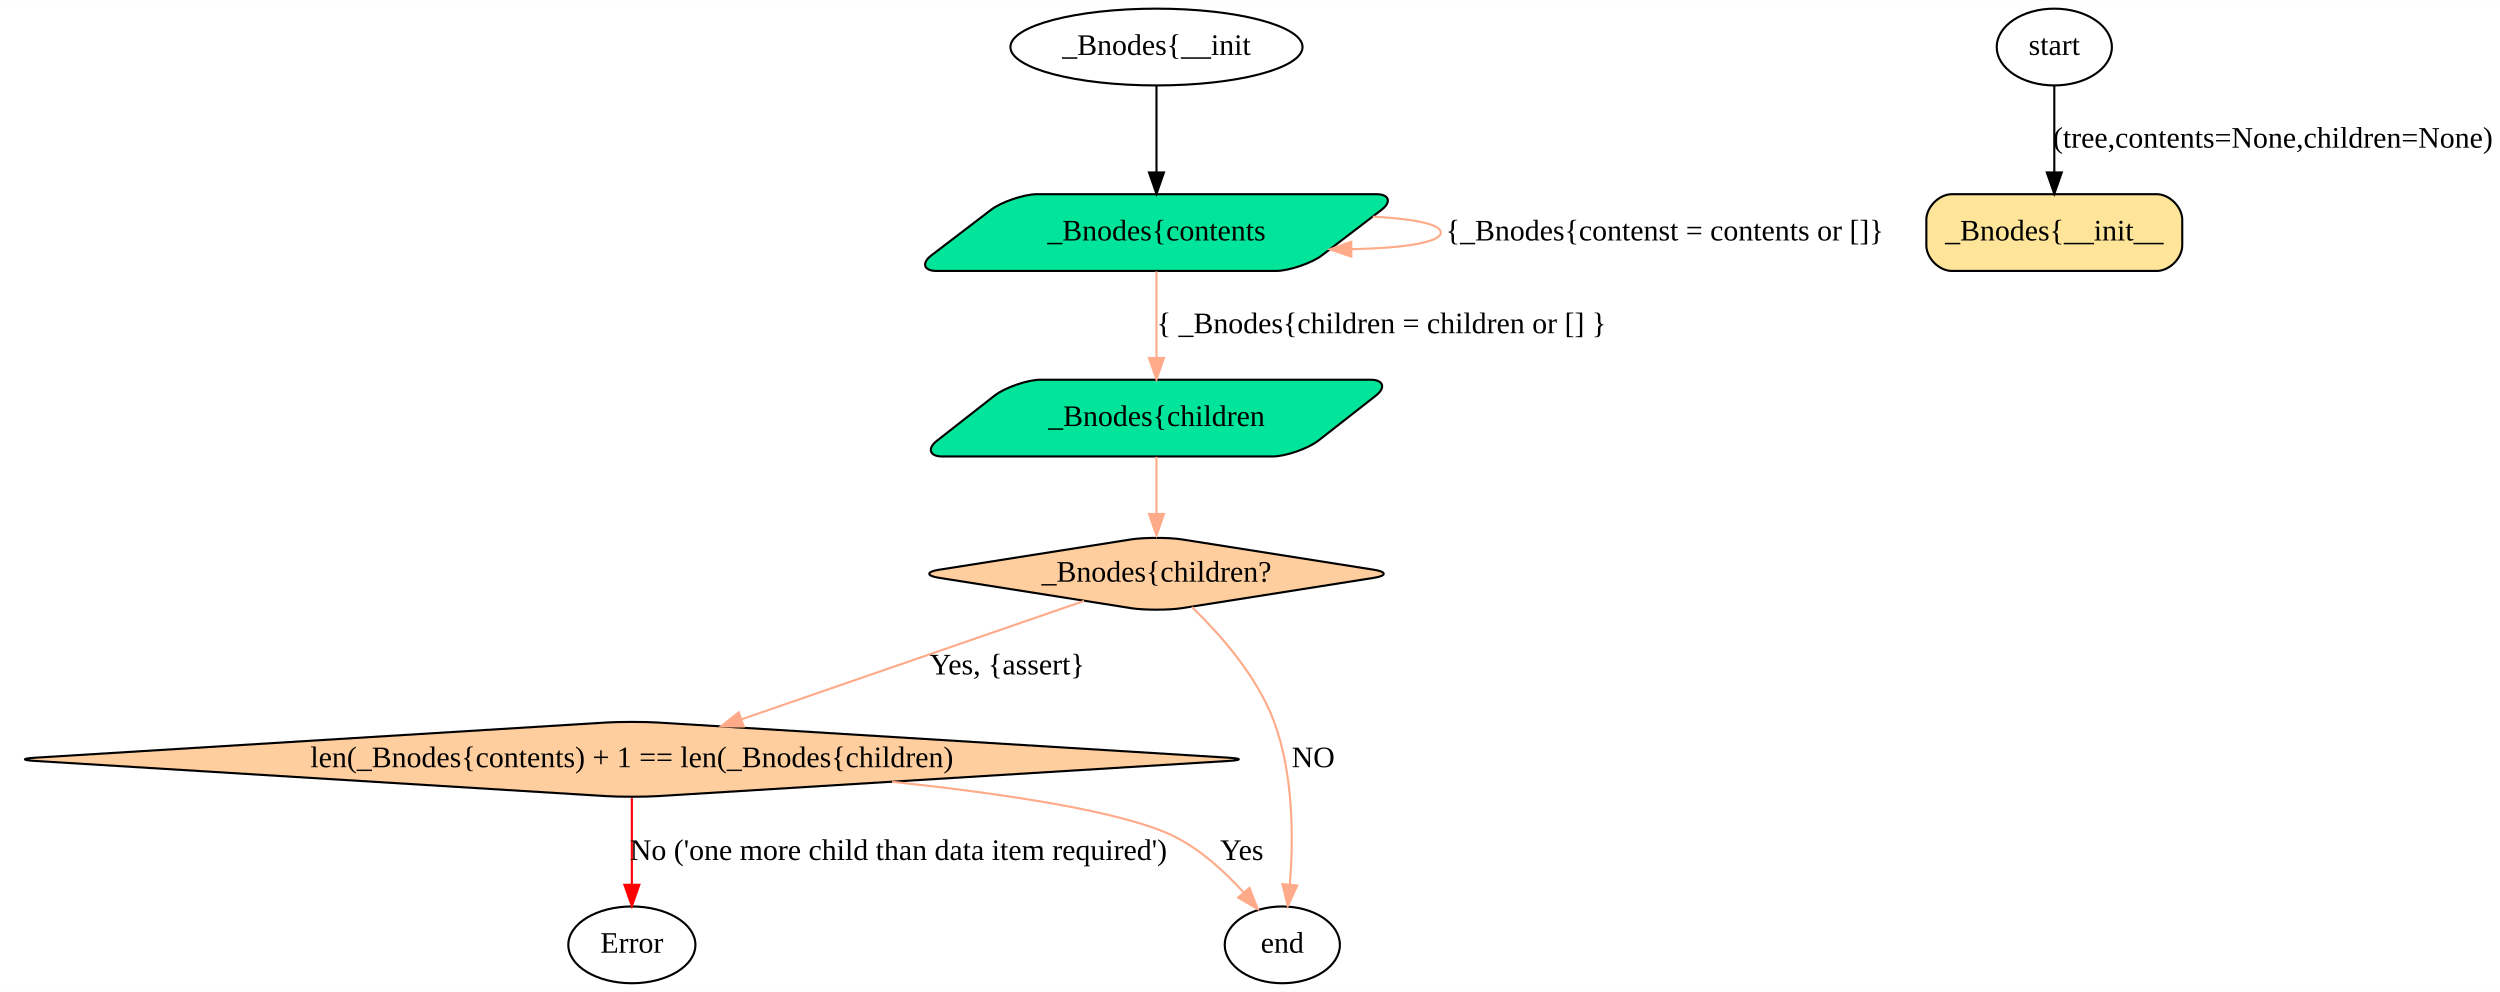
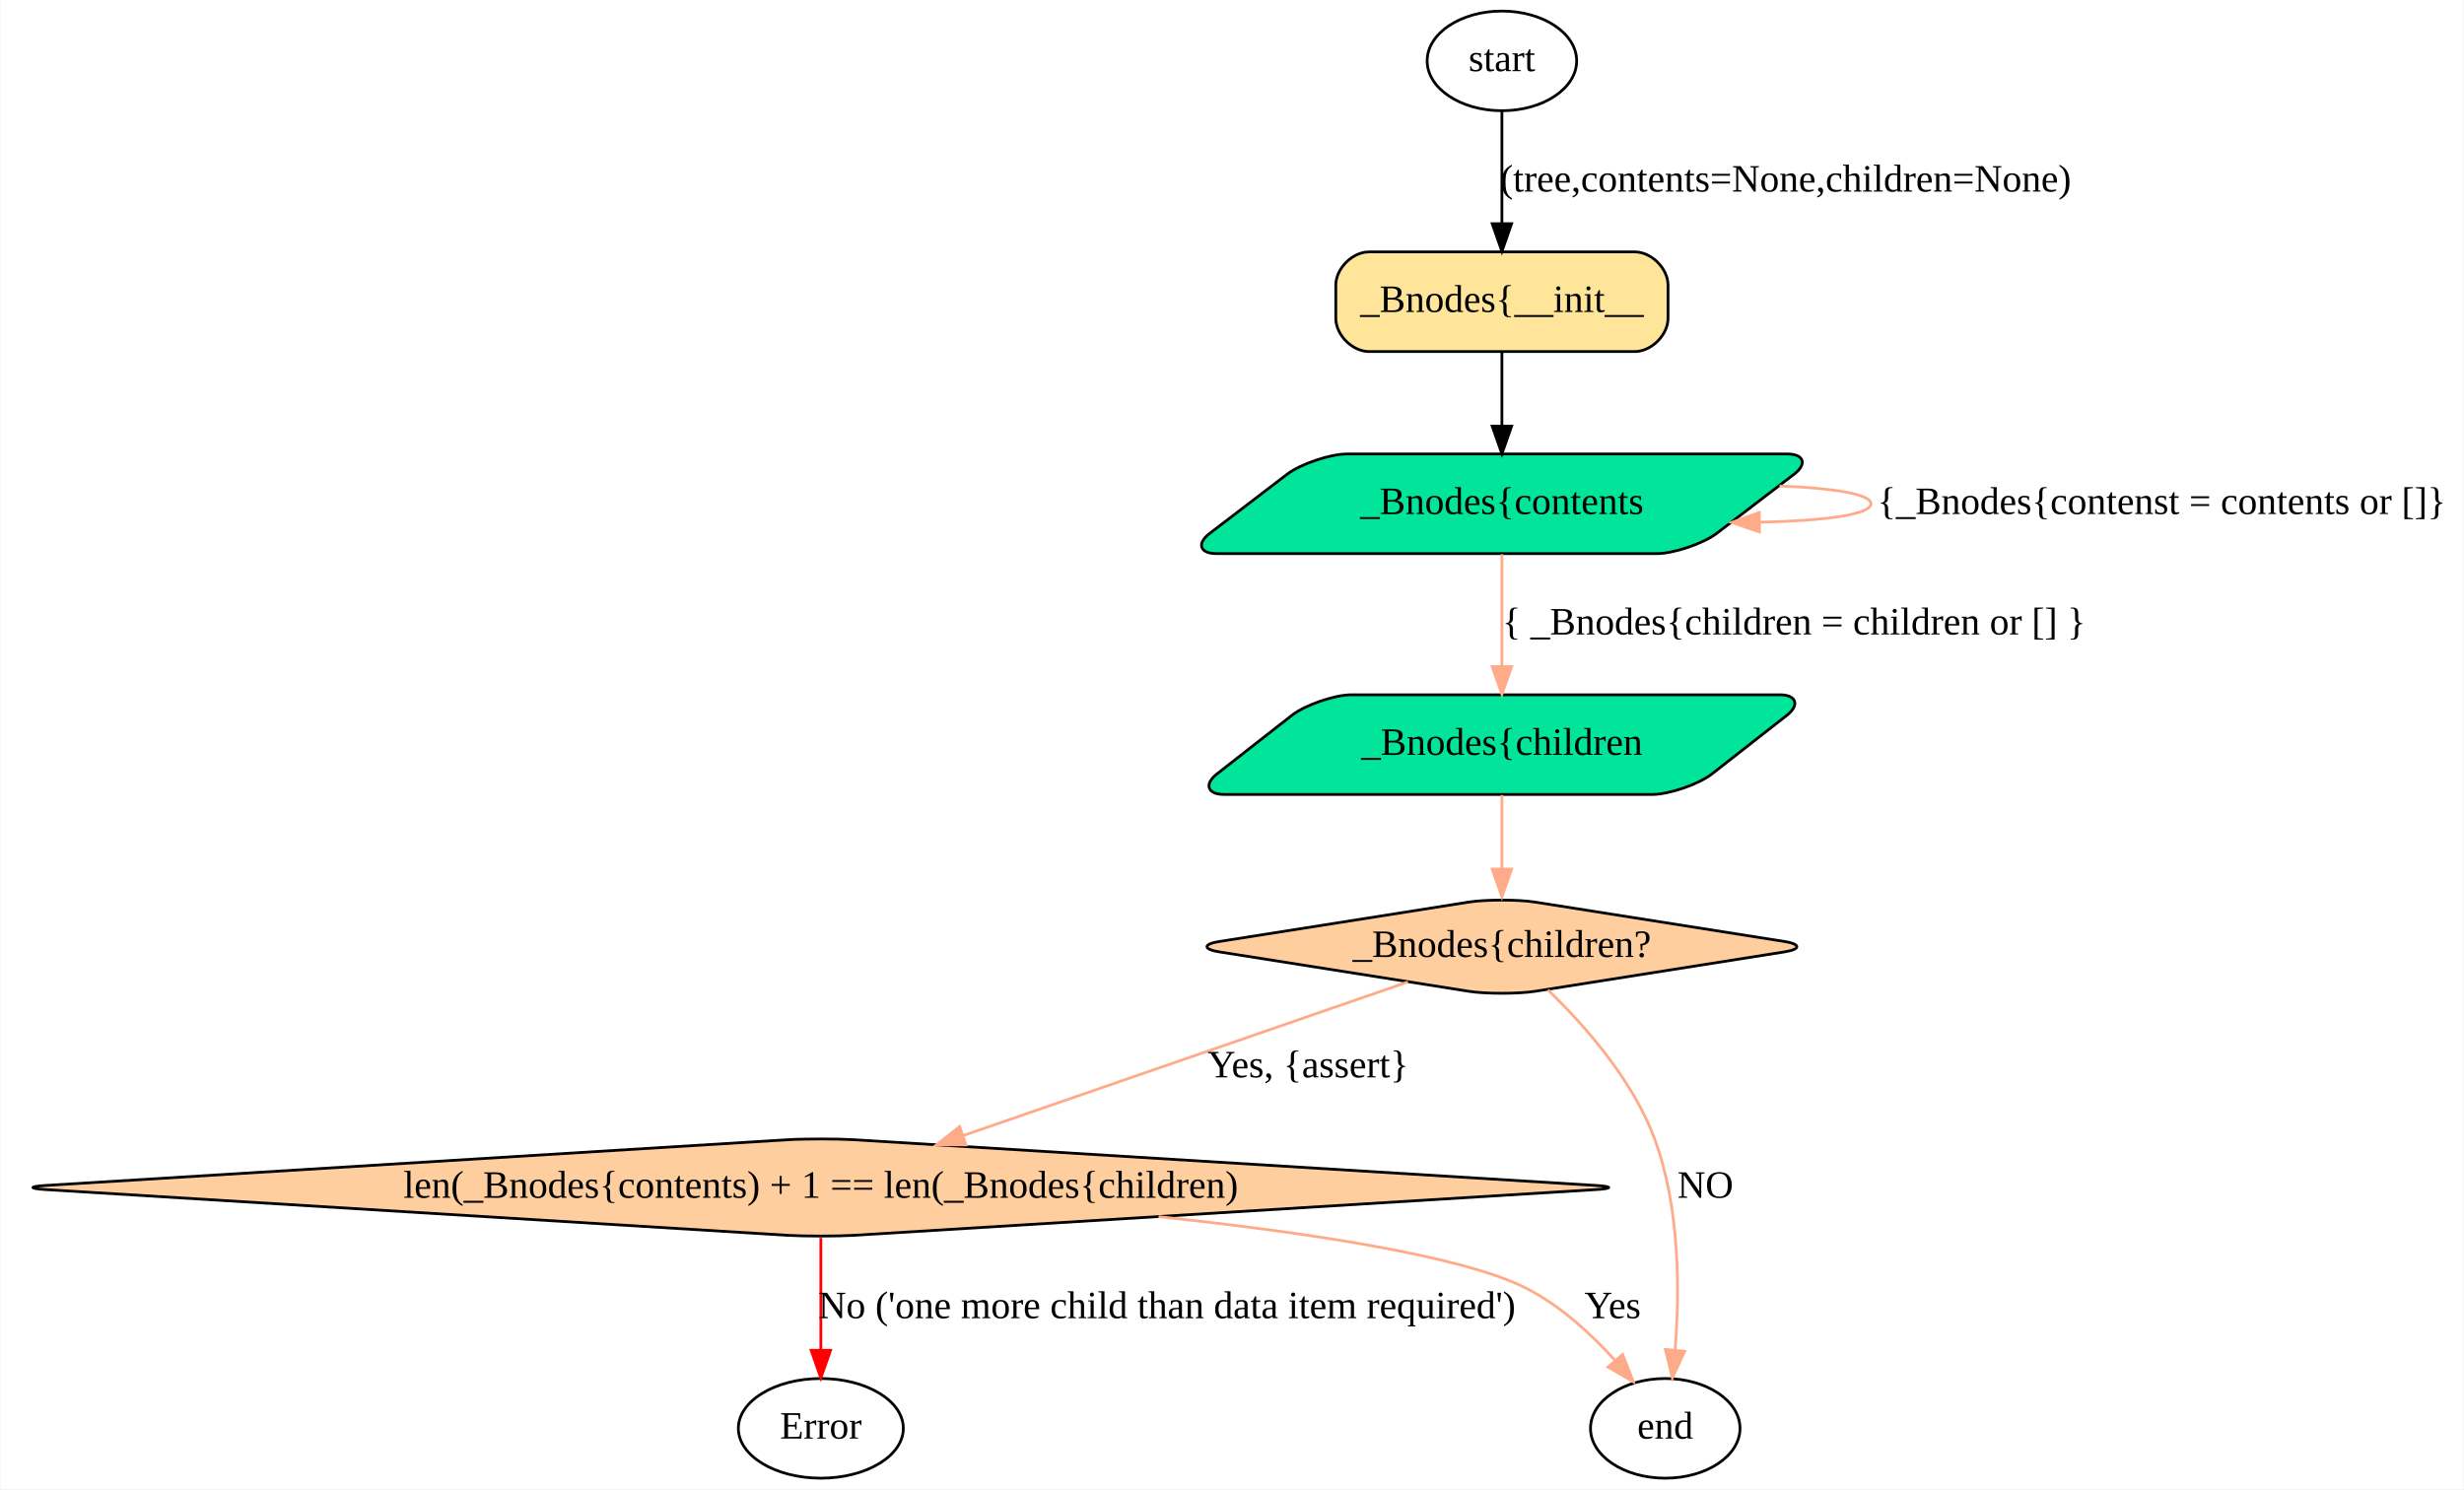
- <svg xmlns="http://www.w3.org/2000/svg" width="1172pt" height="465pt" viewBox="0.00 0.00 1172.29 465.00">
-   <g id="graph0" class="graph" transform="scale(1 1) rotate(0) translate(4 461)">
-     <polygon fill="white" stroke="none" points="-4,4 -4,-461 1168.29,-461 1168.29,4 -4,4" />
+ <svg xmlns="http://www.w3.org/2000/svg" width="890pt" height="538pt" viewBox="0.00 0.00 889.60 538.00">
+   <g id="graph0" class="graph" transform="scale(1 1) rotate(0) translate(4 534)">
+     <polygon fill="white" stroke="none" points="-4,4 -4,-534 885.598,-534 885.598,4 -4,4" />
    <g id="node1" class="node">
      <path fill="#00e599" stroke="black" d="M641.404,-370C641.404,-370 482.287,-370 482.287,-370 476.287,-370 465.52,-366.357 460.752,-362.713 460.752,-362.713 432.715,-341.287 432.715,-341.287 427.948,-337.643 429.18,-334 435.18,-334 435.18,-334 594.297,-334 594.297,-334 600.297,-334 611.064,-337.643 615.832,-341.287 615.832,-341.287 643.869,-362.713 643.869,-362.713 648.636,-366.357 647.404,-370 641.404,-370" />
      <text text-anchor="middle" x="538.292" y="-348.3" font-family="Times New Roman,serif" font-size="14.00">_Bnodes{contents</text>
    </g>
    <g id="edge3" class="edge">
-       <path fill="none" stroke="#ffaa88" d="M639.721,-359.457C658.441,-358.526 671.598,-356.04 671.598,-352 671.598,-347.278 653.621,-344.679 629.796,-344.205" />
-       <polygon fill="#ffaa88" stroke="#ffaa88" points="629.672,-340.704 619.646,-344.129 629.62,-347.703 629.672,-340.704" />
+       <path fill="none" stroke="#ffaa88" d="M638.574,-358.438C657.901,-357.679 671.598,-355.533 671.598,-352 671.598,-348.047 654.454,-345.83 631.461,-345.35" />
+       <polygon fill="#ffaa88" stroke="#ffaa88" points="631.316,-341.848 621.282,-345.25 631.248,-348.848 631.316,-341.848" />
      <text text-anchor="middle" x="776.598" y="-348.3" font-family="Times New Roman,serif" font-size="14.00">{_Bnodes{contenst = contents or []}</text>
    </g>
    <g id="node2" class="node">
      <path fill="#00e599" stroke="black" d="M638.686,-283C638.686,-283 483.893,-283 483.893,-283 477.893,-283 467.168,-279.302 462.443,-275.604 462.443,-275.604 435.348,-254.396 435.348,-254.396 430.623,-250.698 431.898,-247 437.898,-247 437.898,-247 592.692,-247 592.692,-247 598.692,-247 609.416,-250.698 614.141,-254.396 614.141,-254.396 641.236,-275.604 641.236,-275.604 645.961,-279.302 644.686,-283 638.686,-283" />
      <text text-anchor="middle" x="538.292" y="-261.3" font-family="Times New Roman,serif" font-size="14.00">_Bnodes{children</text>
    </g>
    <g id="edge4" class="edge">
      <path fill="none" stroke="#ffaa88" d="M538.292,-333.799C538.292,-322.163 538.292,-306.548 538.292,-293.237" />
      <polygon fill="#ffaa88" stroke="#ffaa88" points="541.792,-293.175 538.292,-283.175 534.792,-293.175 541.792,-293.175" />
      <text text-anchor="middle" x="643.792" y="-304.8" font-family="Times New Roman,serif" font-size="14.00">{ _Bnodes{children = children or [] }</text>
    </g>
    <g id="node4" class="node">
      <path fill="#ffce9f" stroke="black" d="M526.439,-208.128C526.439,-208.128 436.194,-193.872 436.194,-193.872 430.268,-192.936 430.268,-191.064 436.194,-190.128 436.194,-190.128 526.439,-175.872 526.439,-175.872 532.365,-174.936 544.219,-174.936 550.145,-175.872 550.145,-175.872 640.39,-190.128 640.39,-190.128 646.316,-191.064 646.316,-192.936 640.39,-193.872 640.39,-193.872 550.145,-208.128 550.145,-208.128 544.219,-209.064 532.365,-209.064 526.439,-208.128" />
      <text text-anchor="middle" x="538.292" y="-188.3" font-family="Times New Roman,serif" font-size="14.00">_Bnodes{children?</text>
    </g>
    <g id="edge5" class="edge">
      <path fill="none" stroke="#ffaa88" d="M538.292,-246.813C538.292,-238.789 538.292,-229.047 538.292,-220.069" />
      <polygon fill="#ffaa88" stroke="#ffaa88" points="541.792,-220.029 538.292,-210.029 534.792,-220.029 541.792,-220.029" />
    </g>
    <g id="node3" class="node">
-       <path fill="#ffe599" stroke="black" d="M1007.29,-370C1007.29,-370 911.292,-370 911.292,-370 905.292,-370 899.292,-364 899.292,-358 899.292,-358 899.292,-346 899.292,-346 899.292,-340 905.292,-334 911.292,-334 911.292,-334 1007.29,-334 1007.29,-334 1013.29,-334 1019.29,-340 1019.29,-346 1019.29,-346 1019.29,-358 1019.29,-358 1019.29,-364 1013.29,-370 1007.29,-370" />
-       <text text-anchor="middle" x="959.292" y="-348.3" font-family="Times New Roman,serif" font-size="14.00">_Bnodes{__init__</text>
+       <path fill="#ffe599" stroke="black" d="M586.292,-443C586.292,-443 490.292,-443 490.292,-443 484.292,-443 478.292,-437 478.292,-431 478.292,-431 478.292,-419 478.292,-419 478.292,-413 484.292,-407 490.292,-407 490.292,-407 586.292,-407 586.292,-407 592.292,-407 598.292,-413 598.292,-419 598.292,-419 598.292,-431 598.292,-431 598.292,-437 592.292,-443 586.292,-443" />
+       <text text-anchor="middle" x="538.292" y="-421.3" font-family="Times New Roman,serif" font-size="14.00">_Bnodes{__init__</text>
+     </g>
+     <g id="edge2" class="edge">
+       <path fill="none" stroke="black" d="M538.292,-406.813C538.292,-398.789 538.292,-389.047 538.292,-380.069" />
+       <polygon fill="black" stroke="black" points="541.792,-380.029 538.292,-370.029 534.792,-380.029 541.792,-380.029" />
    </g>
    <g id="node5" class="node">
      <path fill="#ffce9f" stroke="black" d="M280.315,-122.262C280.315,-122.262 12.185,-105.738 12.185,-105.738 6.196,-105.369 6.196,-104.631 12.185,-104.262 12.185,-104.262 280.315,-87.738 280.315,-87.738 286.303,-87.369 298.281,-87.369 304.269,-87.738 304.269,-87.738 572.399,-104.262 572.399,-104.262 578.388,-104.631 578.388,-105.369 572.399,-105.738 572.399,-105.738 304.269,-122.262 304.269,-122.262 298.281,-122.631 286.303,-122.631 280.315,-122.262" />
      <text text-anchor="middle" x="292.292" y="-101.3" font-family="Times New Roman,serif" font-size="14.00">len(_Bnodes{contents) + 1 == len(_Bnodes{children)</text>
    </g>
    <g id="edge7" class="edge">
      <path fill="none" stroke="#ffaa88" d="M504.345,-179.27C462.79,-164.912 392.005,-140.454 343.746,-123.779" />
      <polygon fill="#ffaa88" stroke="#ffaa88" points="344.704,-120.407 334.109,-120.449 342.418,-127.023 344.704,-120.407" />
      <text text-anchor="middle" x="468.292" y="-144.8" font-family="Times New Roman,serif" font-size="14.00">Yes, {assert}</text>
    </g>
-     <g id="node8" class="node">
+     <g id="node7" class="node">
      <ellipse fill="none" stroke="black" cx="597.292" cy="-18" rx="27" ry="18" />
      <text text-anchor="middle" x="597.292" y="-14.3" font-family="Times New Roman,serif" font-size="14.00">end</text>
    </g>
    <g id="edge6" class="edge">
      <path fill="none" stroke="#ffaa88" d="M554.916,-176.392C568.011,-163.74 585.338,-144.179 593.292,-123 602.585,-98.255 602.564,-67.831 600.839,-46.298" />
      <polygon fill="#ffaa88" stroke="#ffaa88" points="604.309,-45.829 599.855,-36.216 597.342,-46.509 604.309,-45.829" />
      <text text-anchor="middle" x="611.792" y="-101.3" font-family="Times New Roman,serif" font-size="14.00">NO</text>
    </g>
    <g id="edge8" class="edge">
      <path fill="none" stroke="#ffaa88" d="M414.269,-94.468C467.38,-88.84 522.815,-80.521 546.292,-69 558.94,-62.793 570.408,-52.246 579.251,-42.434" />
      <polygon fill="#ffaa88" stroke="#ffaa88" points="581.92,-44.697 585.753,-34.82 576.597,-40.152 581.92,-44.697" />
      <text text-anchor="middle" x="578.292" y="-57.8" font-family="Times New Roman,serif" font-size="14.00">Yes</text>
    </g>
-     <g id="node9" class="node">
+     <g id="node8" class="node">
      <ellipse fill="none" stroke="black" cx="292.292" cy="-18" rx="29.795" ry="18" />
      <text text-anchor="middle" x="292.292" y="-14.3" font-family="Times New Roman,serif" font-size="14.00">Error</text>
    </g>
    <g id="edge9" class="edge">
      <path fill="none" stroke="#ff0000" d="M292.292,-86.799C292.292,-75.163 292.292,-59.548 292.292,-46.237" />
      <polygon fill="#ff0000" stroke="#ff0000" points="295.792,-46.175 292.292,-36.175 288.792,-46.175 295.792,-46.175" />
      <text text-anchor="middle" x="417.292" y="-57.8" font-family="Times New Roman,serif" font-size="14.00">No ('one more child than data item required')</text>
    </g>
    <g id="node6" class="node">
-       <ellipse fill="none" stroke="black" cx="959.292" cy="-439" rx="27" ry="18" />
-       <text text-anchor="middle" x="959.292" y="-435.3" font-family="Times New Roman,serif" font-size="14.00">start</text>
+       <ellipse fill="none" stroke="black" cx="538.292" cy="-512" rx="27" ry="18" />
+       <text text-anchor="middle" x="538.292" y="-508.3" font-family="Times New Roman,serif" font-size="14.00">start</text>
    </g>
    <g id="edge1" class="edge">
-       <path fill="none" stroke="black" d="M959.292,-420.799C959.292,-409.163 959.292,-393.548 959.292,-380.237" />
-       <polygon fill="black" stroke="black" points="962.792,-380.175 959.292,-370.175 955.792,-380.175 962.792,-380.175" />
-       <text text-anchor="middle" x="1061.79" y="-391.8" font-family="Times New Roman,serif" font-size="14.00">(tree,contents=None,children=None)</text>
-     </g>
-     <g id="node7" class="node">
-       <ellipse fill="none" stroke="black" cx="538.292" cy="-439" rx="68.489" ry="18" />
-       <text text-anchor="middle" x="538.292" y="-435.3" font-family="Times New Roman,serif" font-size="14.00">_Bnodes{__init</text>
-     </g>
-     <g id="edge2" class="edge">
-       <path fill="none" stroke="black" d="M538.292,-420.799C538.292,-409.163 538.292,-393.548 538.292,-380.237" />
-       <polygon fill="black" stroke="black" points="541.792,-380.175 538.292,-370.175 534.792,-380.175 541.792,-380.175" />
+       <path fill="none" stroke="black" d="M538.292,-493.799C538.292,-482.163 538.292,-466.548 538.292,-453.237" />
+       <polygon fill="black" stroke="black" points="541.792,-453.175 538.292,-443.175 534.792,-453.175 541.792,-453.175" />
+       <text text-anchor="middle" x="640.792" y="-464.8" font-family="Times New Roman,serif" font-size="14.00">(tree,contents=None,children=None)</text>
    </g>
  </g>
</svg>
